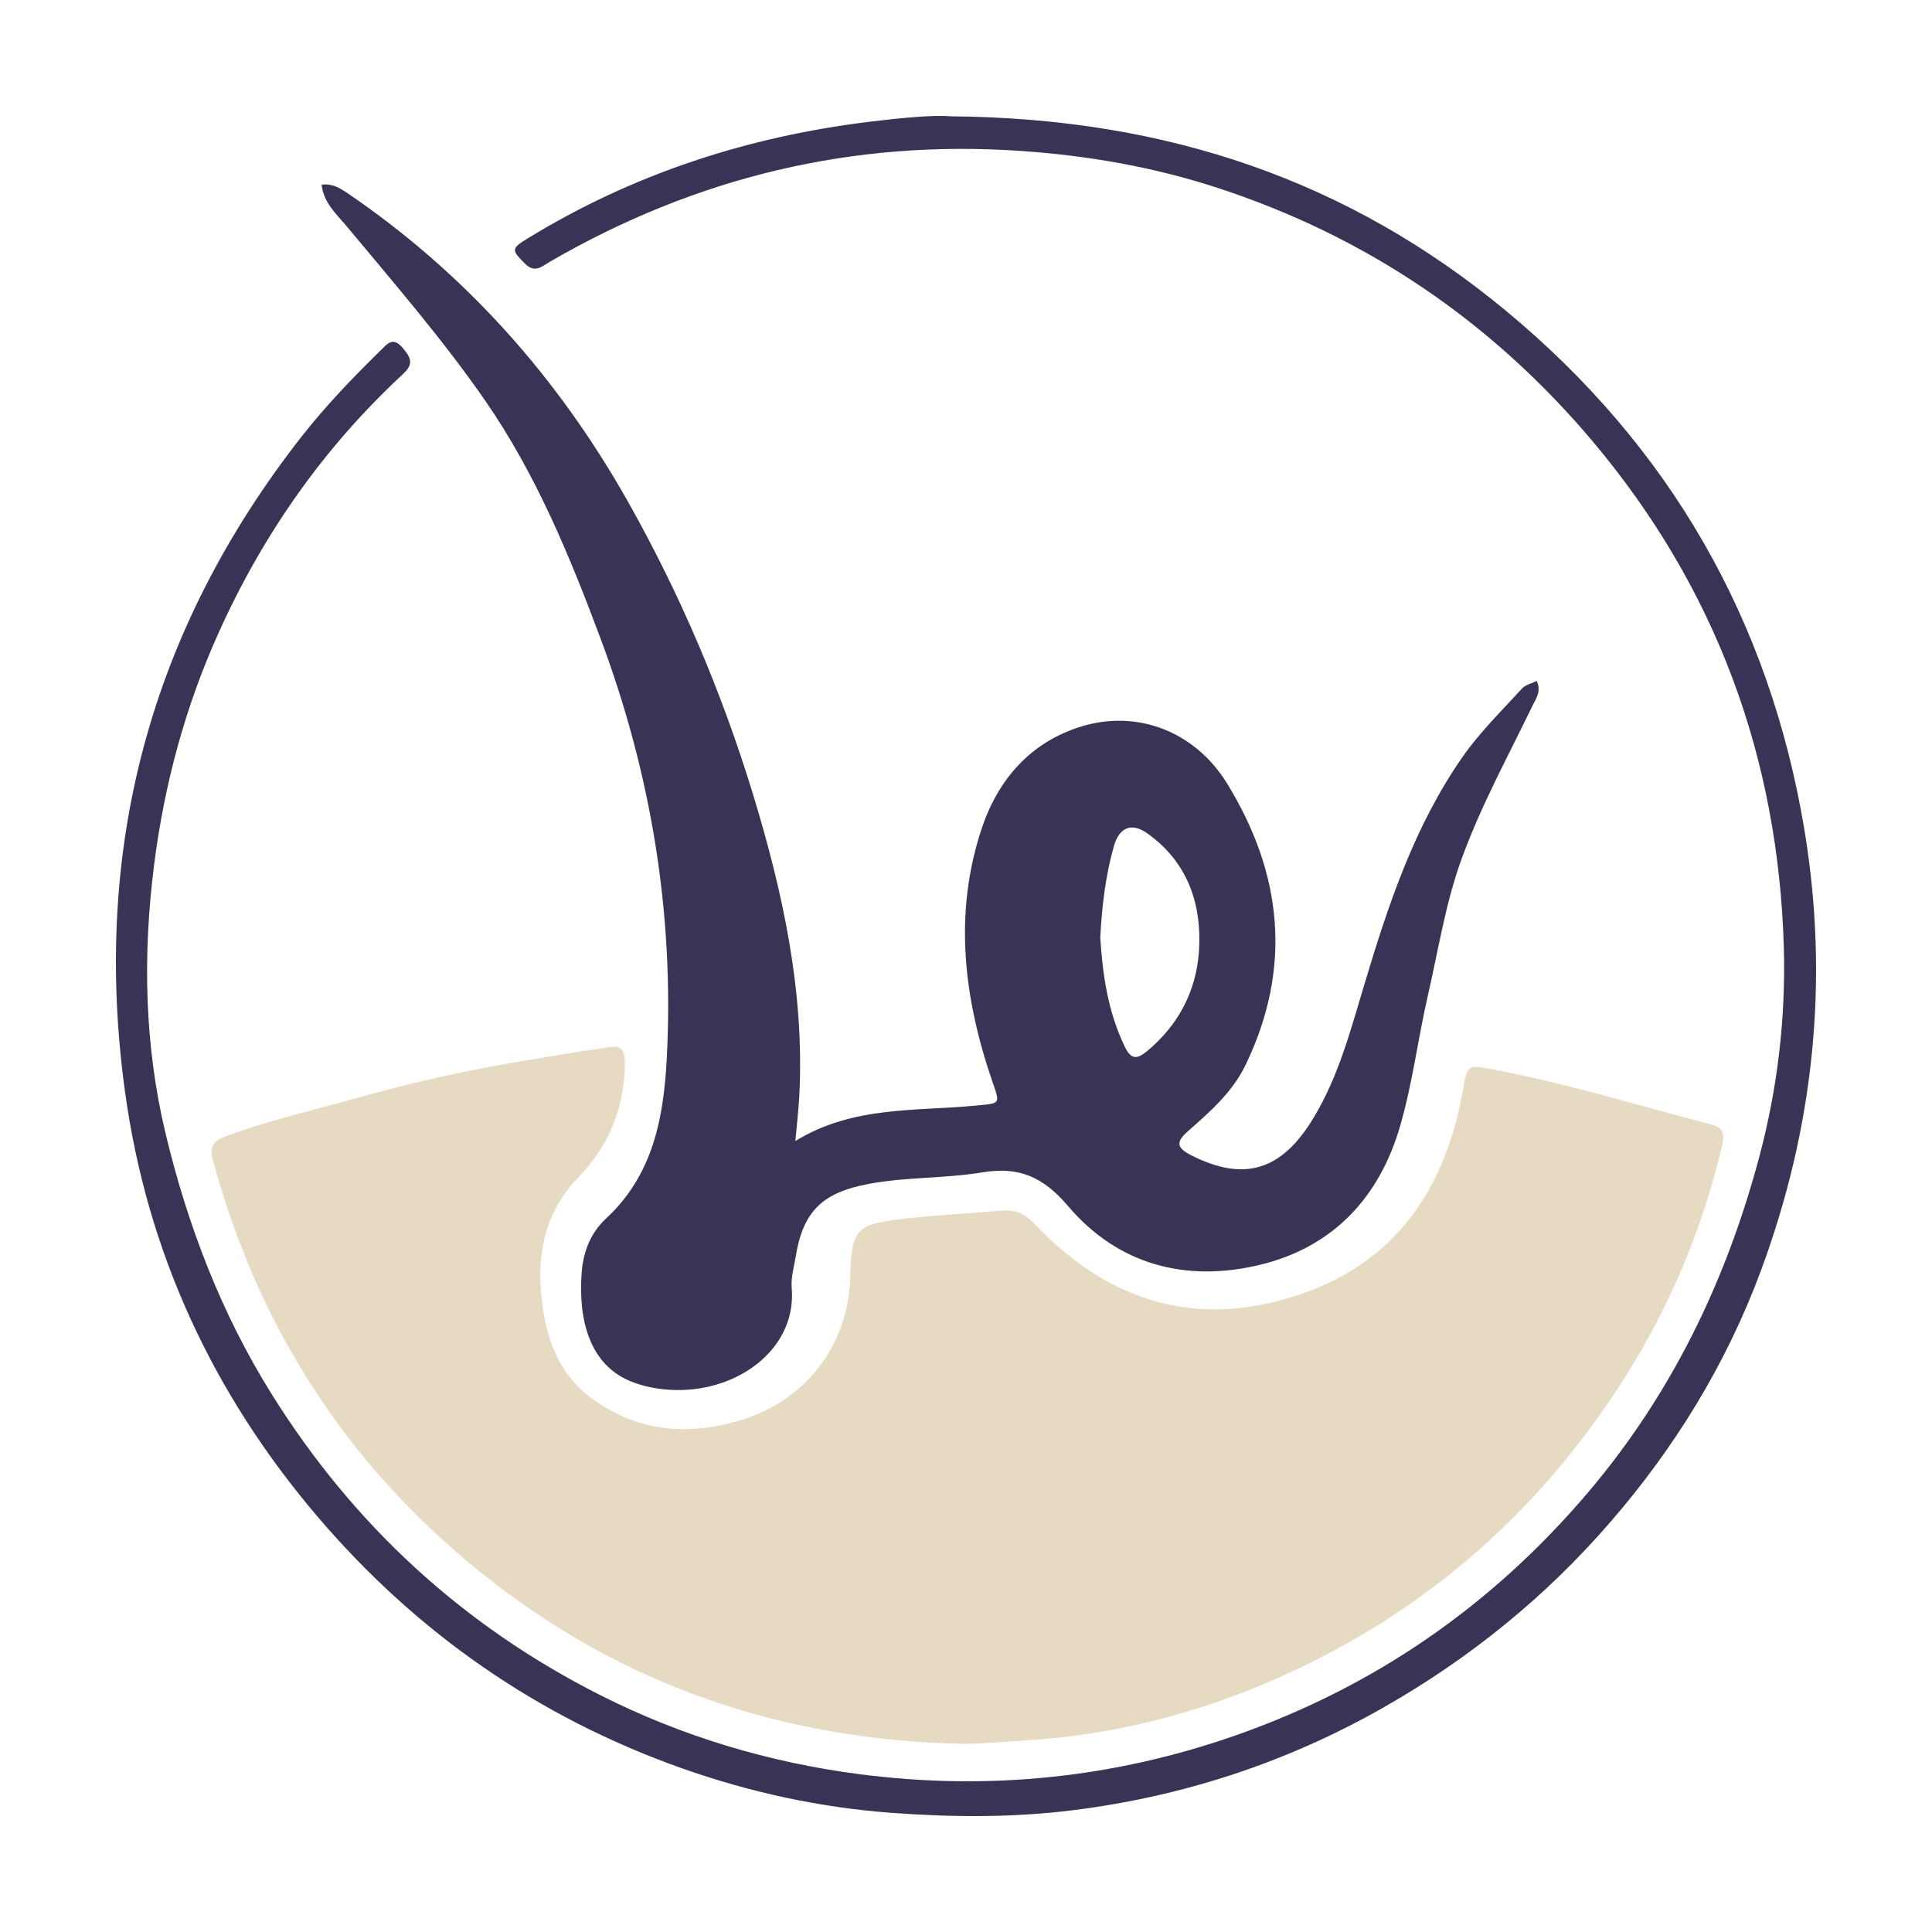
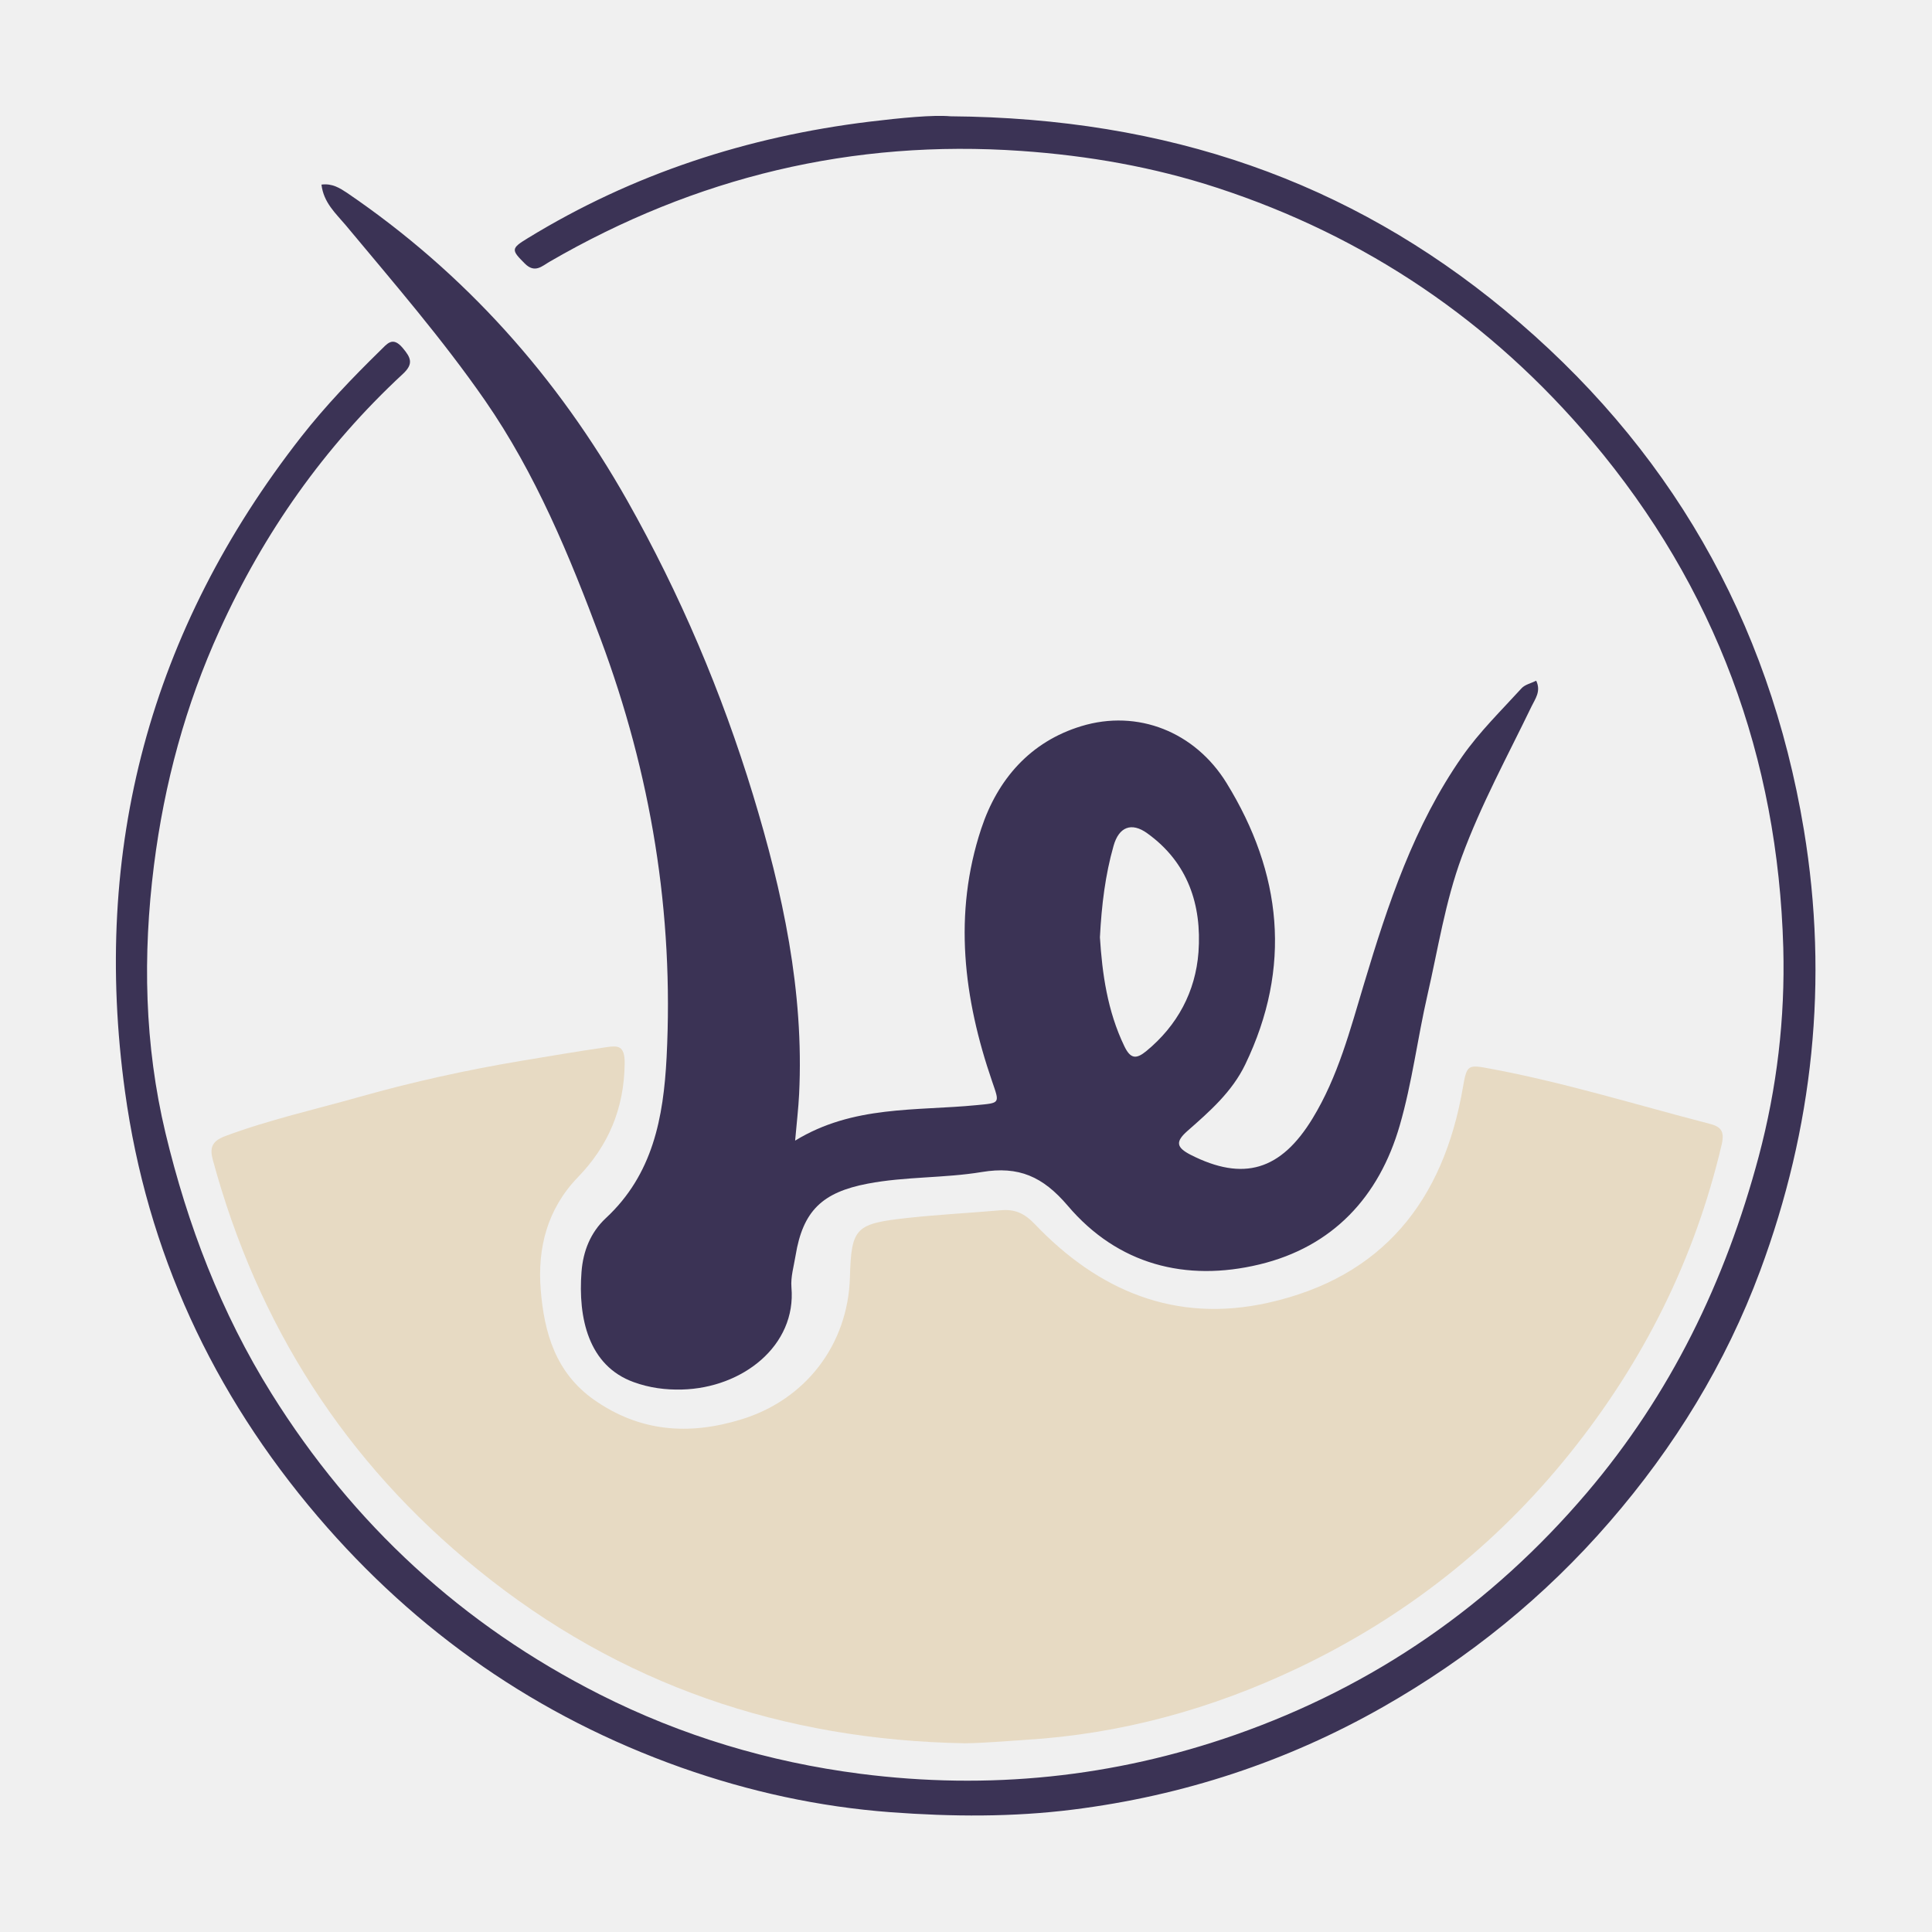
- <svg xmlns="http://www.w3.org/2000/svg" width="500" height="500" viewBox="0 0 500 500" fill="none">
-   <rect width="500" height="500" fill="white" />
-   <ellipse cx="250.038" cy="252.846" rx="198.71" ry="198.71" fill="white" />
-   <path d="M249.85 451.304C202.75 450.495 160.466 436.196 123.698 406.348C89.283 378.448 66.707 342.976 55.125 300.372C54.243 297.174 54.794 295.447 58.288 294.123C69.722 289.859 81.599 287.213 93.291 283.904C106.969 280.045 120.867 276.994 134.876 274.641C142.192 273.428 149.546 272.178 156.863 271.112C159.878 270.671 161.79 270.524 161.716 275.376C161.569 287.029 157.488 296.623 149.62 304.747C141.678 312.981 139.104 323.052 139.986 333.933C140.869 344.997 143.847 355.363 153.738 362.348C165.614 370.692 178.299 371.611 191.793 367.494C208.559 362.421 219.553 348.085 220.031 330.625C220.398 317.649 221.501 316.767 235.326 315.26C243.231 314.414 251.173 314.01 259.115 313.311C262.719 313.017 265.109 314.01 267.903 316.914C284.338 334.154 304.267 342.608 328.239 337.278C357.985 330.662 373.685 310.812 378.722 281.515C379.752 275.56 379.972 275.56 386.002 276.7C405.122 280.265 423.653 286.036 442.441 290.889C445.346 291.624 446.559 292.653 445.714 296.292C438.765 325.956 425.491 352.46 406.445 376.206C387.252 400.136 363.758 418.589 336.181 431.748C313.826 442.408 290.295 448.915 265.439 450.422C260.255 450.752 255.071 451.23 249.85 451.304Z" fill="#E7DAC3" />
-   <path d="M83.223 47.792C86.017 47.424 87.929 48.674 89.841 49.924C120.395 70.729 144.258 97.526 162.421 129.654C176.062 153.841 186.835 179.204 194.924 205.707C202.609 230.961 208.198 256.618 206.874 283.305C206.69 286.981 206.249 290.657 205.845 295.288C220.846 286.099 237.134 287.643 252.834 286.099C258.975 285.511 258.827 285.731 256.842 279.96C249.452 258.456 246.731 236.621 254.011 214.566C258.276 201.664 266.769 191.996 279.932 187.99C294.529 183.542 309.384 189.46 317.546 202.73C331.886 226.035 334.496 250.406 322.363 275.586C318.943 282.68 313.134 287.753 307.398 292.789C304.236 295.582 304.53 297.053 308.244 298.964C321.922 305.912 331.592 303.008 339.791 289.554C346.409 278.71 349.535 266.58 353.138 254.633C359.315 234.048 366.043 213.758 378.508 195.893C382.994 189.46 388.619 183.983 393.877 178.212C394.759 177.219 396.377 176.889 397.701 176.227C398.988 178.984 397.443 180.895 396.487 182.88C390.274 195.746 383.398 208.317 378.434 221.808C374.132 233.46 372.294 245.627 369.536 257.611C366.963 268.822 365.565 280.328 362.367 291.355C357.035 309.845 345.012 322.784 326.04 327.342C306.92 331.937 289.345 327.342 276.439 312.161C269.968 304.552 263.718 301.831 254.195 303.412C244.451 305.029 234.45 304.552 224.633 306.426C212.904 308.669 207.867 313.41 205.955 325.063C205.514 327.783 204.668 330.577 204.889 333.26C206.212 348.331 192.277 359.322 176.54 359.726C172.275 359.837 168.12 359.285 164.076 357.815C152.31 353.588 149.626 341.163 150.545 329.253C150.95 323.923 152.862 319.071 156.833 315.359C169.003 304.074 171.76 289.37 172.569 273.748C174.481 236.401 168.525 200.341 155.472 165.383C147.457 143.916 138.706 122.669 125.58 103.702C114.549 87.785 101.864 73.155 89.473 58.268C86.9 55.217 83.774 52.46 83.223 47.792ZM284.749 242.65C285.337 251.95 286.661 261.691 291.073 270.844C292.691 274.226 294.198 274.189 296.735 272.13C304.824 265.477 309.494 256.728 310.266 246.51C311.149 234.232 307.508 223.278 297.03 215.742C292.875 212.728 289.639 214.125 288.279 218.977C286.146 226.476 285.19 234.195 284.749 242.65Z" fill="#3B3355" />
-   <path d="M246.052 30.106C302.308 30.547 349.224 46.942 389.559 80.282C431.952 115.313 457.947 160.306 466.992 214.819C473.464 253.931 469.382 292.05 455.668 328.992C446.77 352.959 433.497 374.61 416.694 393.982C399.927 413.354 380.293 429.233 358.012 441.915C333.083 456.104 306.242 464.889 277.894 468.455C262.23 470.44 246.457 470.33 230.61 469.153C211.932 467.757 193.915 463.787 176.413 457.611C139.241 444.415 107.878 422.617 82.25 392.585C55.042 360.678 38.055 324.03 32.356 282.566C23.715 219.819 38.827 163.136 77.985 113.071C84.236 105.094 91.222 97.816 98.428 90.758C100.193 89.067 101.59 86.936 104.237 90.06C106.37 92.596 107.142 94.177 104.274 96.824C83.941 115.681 68.278 137.957 56.843 163.173C48.019 182.545 42.54 202.836 39.856 224.009C36.915 247.314 37.393 270.509 42.835 293.299C48.534 317.082 57.211 339.836 70.3 360.788C91.442 394.643 119.754 420.705 155.308 438.68C176.487 449.377 198.989 456.141 222.668 459.192C255.906 463.456 288.262 460.147 319.773 449.12C355.769 436.512 386.066 415.522 410.811 386.446C432.504 360.936 446.66 331.749 455.3 299.401C460.043 281.573 462.139 263.598 461.661 245.403C460.264 196.072 444.086 152.109 412.171 114.211C385.992 83.149 353.636 61.204 315.03 48.596C298.594 43.229 281.718 40.289 264.4 39.076C220.682 36.025 180.09 45.839 142.293 67.747C140.307 68.887 138.469 70.835 135.858 68.225C132.328 64.697 132.255 64.329 136.593 61.682C163.839 44.994 193.511 35.363 225.058 31.503C233.257 30.511 241.567 29.702 246.052 30.106Z" fill="#3B3355" />
+ <svg xmlns="http://www.w3.org/2000/svg" width="100%" height="100%" viewBox="0 0 2084 2084" version="1.1" xml:space="preserve" style="fill-rule:evenodd;clip-rule:evenodd;stroke-linejoin:round;stroke-miterlimit:2;">
+   <circle cx="1041.83" cy="1053.53" r="827.958" style="fill:none;" />
+   <path d="M1041.04,1880.43c-196.25,-3.37 -372.434,-62.95 -525.634,-187.316c-143.395,-116.25 -237.46,-264.05 -285.719,-441.567c-3.676,-13.325 -1.379,-20.521 13.176,-26.037c47.645,-17.767 97.129,-28.792 145.847,-42.58c56.992,-16.079 114.901,-28.791 173.271,-38.595c30.484,-5.055 61.125,-10.263 91.613,-14.705c12.562,-1.837 20.529,-2.45 20.221,17.767c-0.613,48.554 -17.617,88.529 -50.4,122.379c-33.092,34.309 -43.817,76.271 -40.142,121.609c3.679,46.1 16.088,89.291 57.3,118.395c49.483,34.767 102.338,38.596 158.563,21.442c69.858,-21.137 115.666,-80.871 117.658,-153.621c1.529,-54.066 6.125,-57.741 63.729,-64.021c32.938,-3.525 66.029,-5.208 99.121,-8.12c15.017,-1.225 24.975,2.912 36.617,15.012c68.479,71.833 151.516,107.058 251.399,84.85c123.942,-27.567 189.359,-110.275 210.346,-232.346c4.292,-24.812 5.209,-24.812 30.334,-20.062c79.666,14.854 156.879,38.9 235.162,59.121c12.104,3.062 17.159,7.35 13.638,22.512c-28.954,123.6 -84.263,234.033 -163.621,332.975c-79.971,99.708 -177.863,176.596 -292.767,231.425c-93.146,44.417 -191.191,71.529 -294.758,77.808c-21.6,1.375 -43.2,3.367 -64.954,3.675Z" style="fill:#e7dac3;fill-rule:nonzero;" />
+   <path d="M346.761,199.133c11.643,-1.532 19.61,3.675 27.576,8.883c127.309,86.689 226.738,198.344 302.417,332.209c56.838,100.779 101.725,206.458 135.429,316.888c32.021,105.225 55.309,212.129 49.792,323.324c-0.767,15.317 -2.604,30.634 -4.288,49.93c62.505,-38.288 130.371,-31.855 195.788,-38.288c25.588,-2.45 24.971,-1.533 16.7,-25.579c-30.792,-89.6 -42.129,-180.579 -11.796,-272.475c17.771,-53.758 53.159,-94.042 108.004,-110.733c60.821,-18.534 122.717,6.125 156.725,61.416c59.75,97.104 70.625,198.65 20.071,303.567c-14.25,29.558 -38.454,50.696 -62.354,71.679c-13.175,11.638 -11.95,17.767 3.525,25.729c56.992,28.95 97.283,16.85 131.446,-39.208c27.575,-45.183 40.6,-95.725 55.612,-145.504c25.738,-85.771 53.771,-170.313 105.709,-244.75c18.691,-26.804 42.129,-49.625 64.037,-73.671c3.675,-4.138 10.417,-5.513 15.934,-8.271c5.362,11.488 -1.075,19.45 -5.059,27.721c-25.887,53.608 -54.537,105.987 -75.221,162.2c-17.925,48.55 -25.583,99.246 -37.075,149.179c-10.72,46.713 -16.545,94.654 -29.87,140.6c-22.217,77.042 -72.313,130.954 -151.363,149.946c-79.667,19.146 -152.896,-0 -206.671,-63.254c-26.962,-31.704 -53.004,-43.042 -92.683,-36.454c-40.6,6.737 -82.271,4.75 -123.175,12.558c-48.871,9.346 -69.858,29.1 -77.825,77.654c-1.838,11.333 -5.363,22.975 -4.442,34.154c5.513,62.796 -52.55,108.592 -118.121,110.275c-17.77,0.463 -35.083,-1.837 -51.933,-7.962c-49.025,-17.613 -60.208,-69.384 -56.379,-119.009c1.687,-22.208 9.654,-42.425 26.2,-57.891c50.708,-47.021 62.196,-108.288 65.567,-173.379c7.966,-155.613 -16.85,-305.863 -71.238,-451.521c-33.396,-89.446 -69.858,-177.975 -124.55,-257.004c-45.962,-66.32 -98.817,-127.278 -150.445,-189.308c-10.724,-12.713 -23.746,-24.2 -26.044,-43.652Zm839.693,811.91c2.45,38.75 7.967,79.337 26.35,117.475c6.742,14.091 13.021,13.937 23.592,5.358c33.704,-27.721 53.162,-64.175 56.379,-106.75c3.679,-51.158 -11.492,-96.8 -55.15,-128.2c-17.312,-12.558 -30.796,-6.738 -36.462,13.479c-8.888,31.246 -12.871,63.408 -14.709,98.638Z" style="fill:#3b3355;fill-rule:nonzero;" />
+   <path d="M1025.22,125.443c234.4,1.838 429.883,70.149 597.946,209.066c176.637,145.962 284.95,333.433 322.637,560.57c26.967,162.967 9.958,321.796 -47.183,475.721c-37.075,99.862 -92.379,190.075 -162.392,270.792c-69.862,80.716 -151.671,146.879 -244.508,199.721c-103.871,59.12 -215.709,95.725 -333.825,110.583c-65.267,8.271 -130.988,7.812 -197.017,2.908c-77.825,-5.816 -152.896,-22.358 -225.821,-48.091c-154.883,-54.984 -285.562,-145.809 -392.345,-270.942c-113.369,-132.946 -184.148,-285.646 -207.894,-458.413c-36.002,-261.446 26.964,-497.625 190.123,-706.229c26.044,-33.237 55.152,-63.562 85.179,-92.969c7.354,-7.045 13.175,-15.929 24.204,-2.91c8.887,10.568 12.104,17.154 0.154,28.182c-84.719,78.572 -149.982,171.389 -197.628,276.455c-36.768,80.717 -59.595,165.263 -70.779,253.484c-12.256,97.104 -10.264,193.75 12.41,288.708c23.746,99.096 59.901,193.904 114.44,281.204c88.091,141.063 206.057,249.654 354.199,324.55c88.246,44.571 182.004,72.755 280.666,85.467c138.492,17.767 273.309,3.979 404.605,-41.967c149.983,-52.533 276.22,-139.991 379.325,-261.141c90.387,-106.292 149.37,-227.904 185.37,-362.688c19.763,-74.283 28.496,-149.179 26.505,-224.991c-5.821,-205.546 -73.23,-388.725 -206.209,-546.634c-109.079,-129.423 -243.896,-220.861 -404.754,-273.395c-68.483,-22.362 -138.8,-34.615 -210.958,-39.669c-182.159,-12.712 -351.292,28.182 -508.779,119.466c-8.275,4.748 -15.934,12.866 -26.813,1.991c-14.708,-14.703 -15.012,-16.235 3.063,-27.263c113.525,-69.535 237.158,-109.664 368.604,-125.745c34.162,-4.136 68.787,-7.505 87.475,-5.821Z" style="fill:#3b3355;fill-rule:nonzero;" />
</svg>
